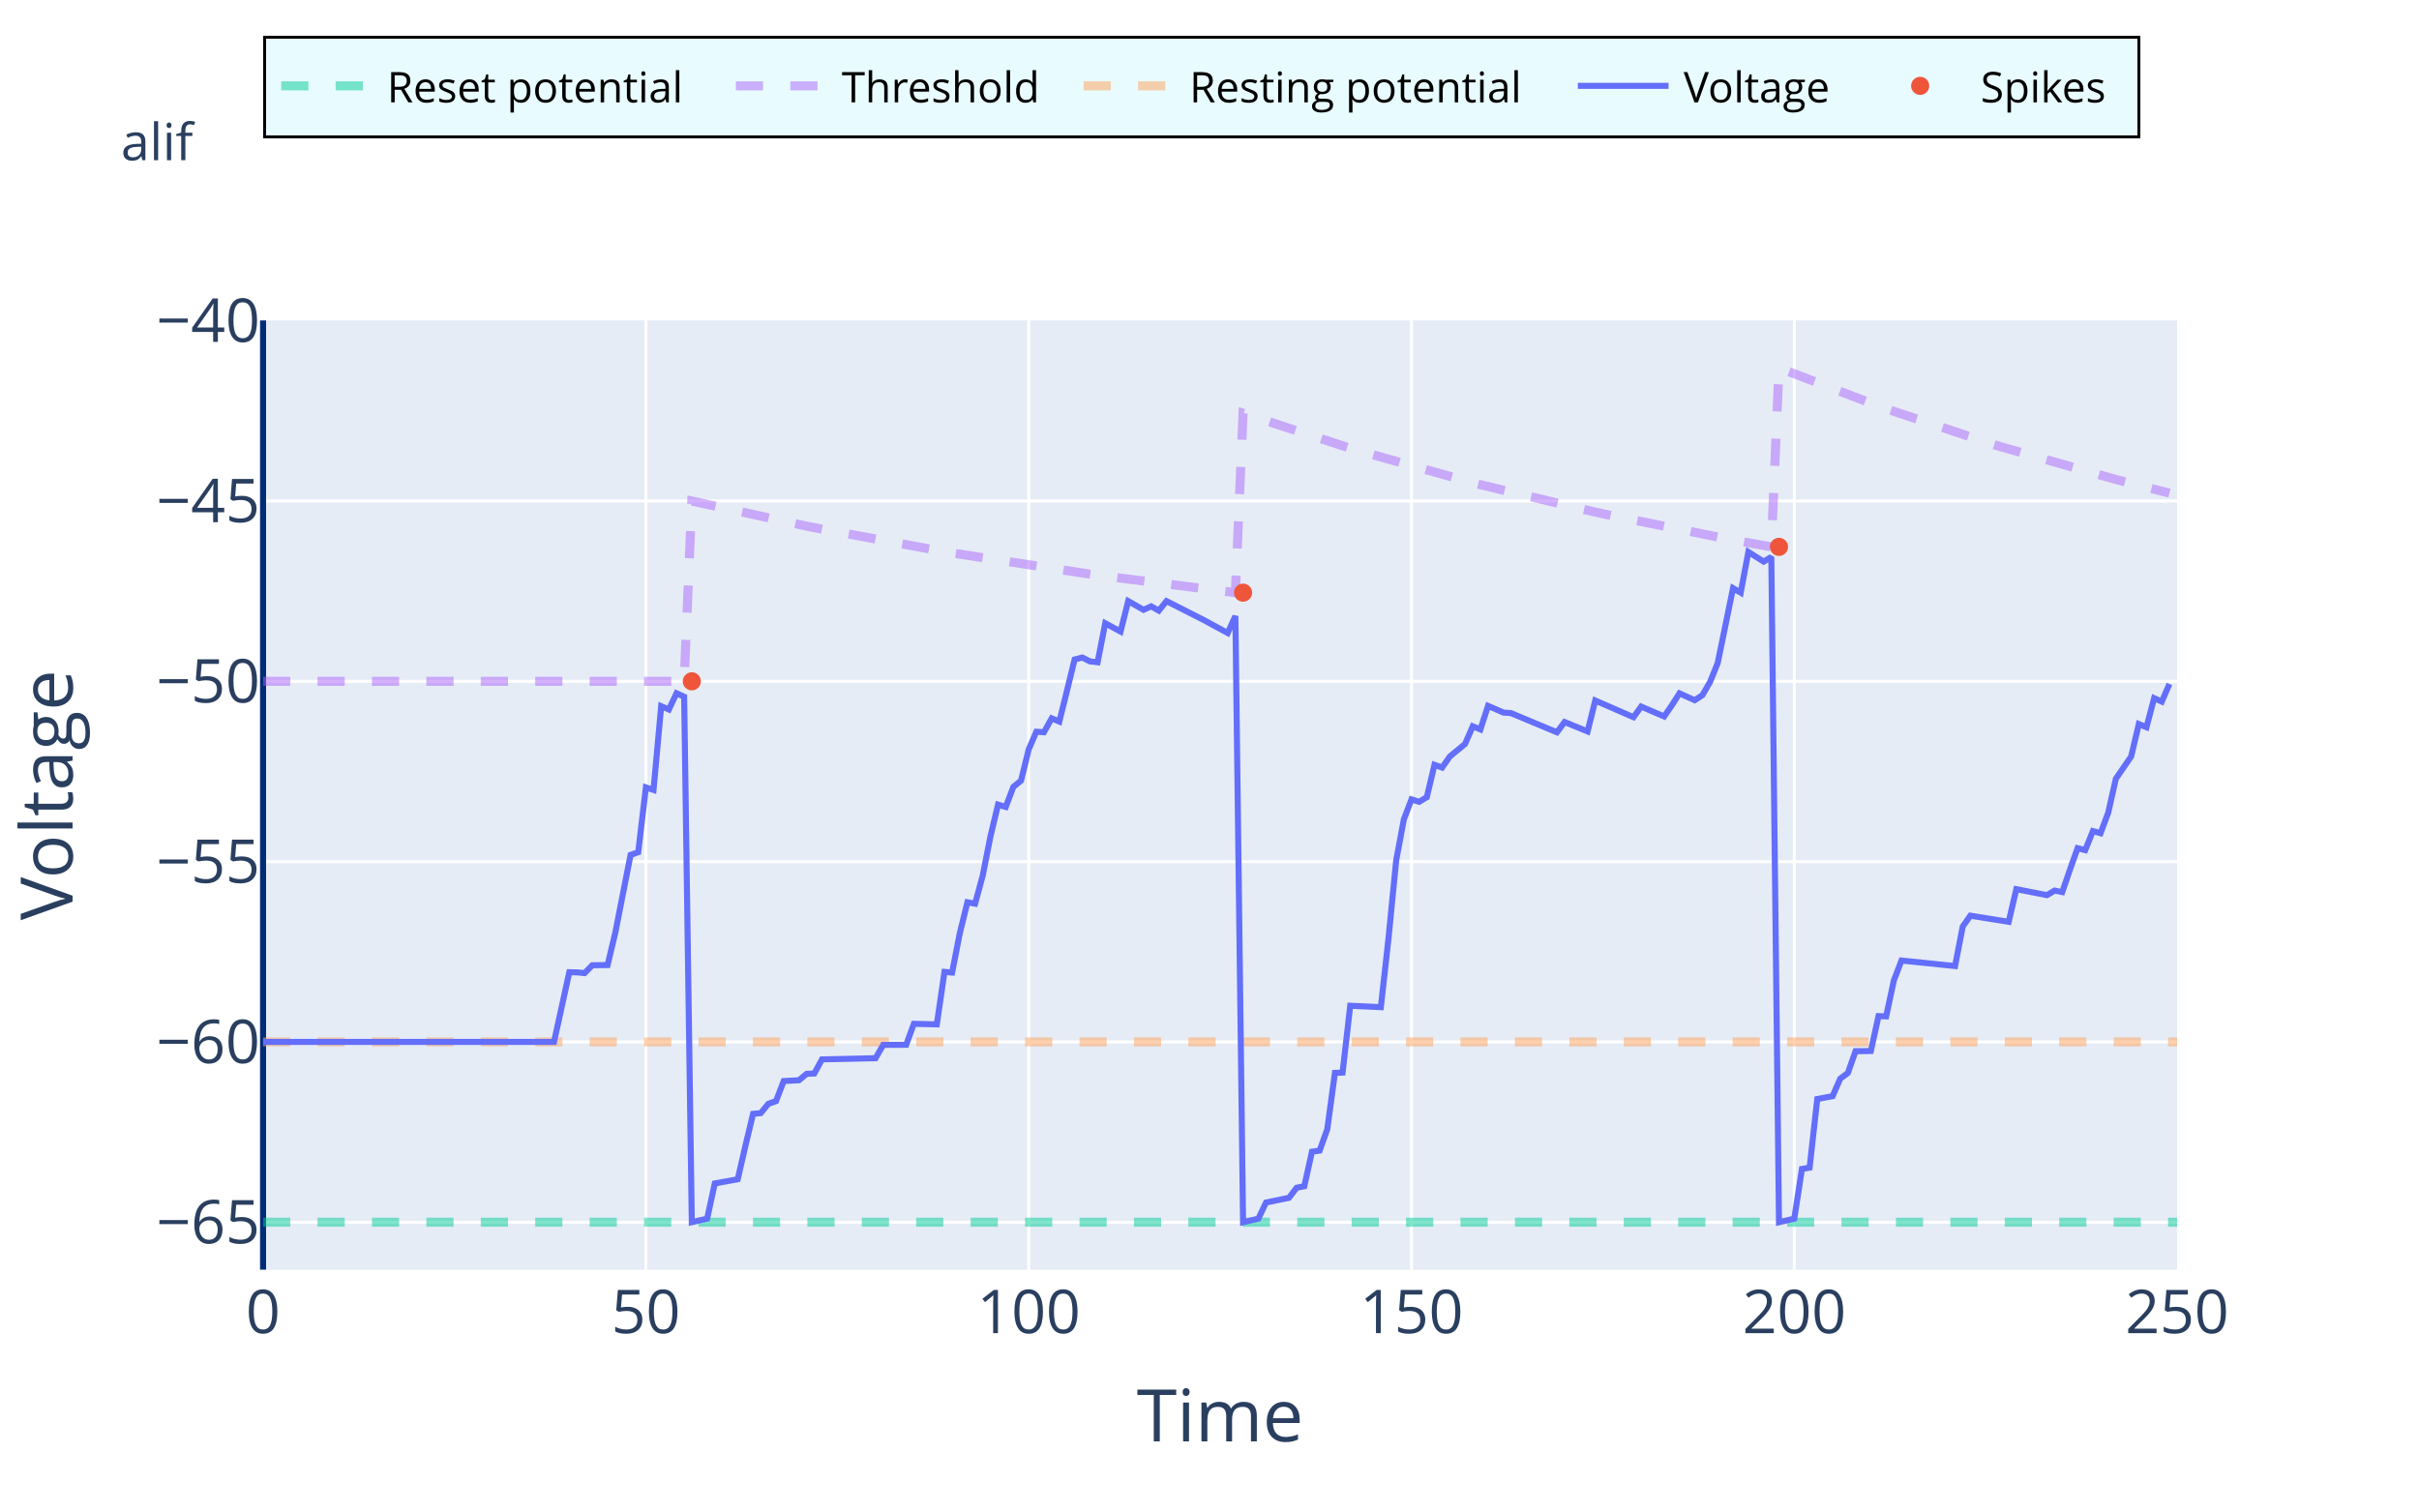
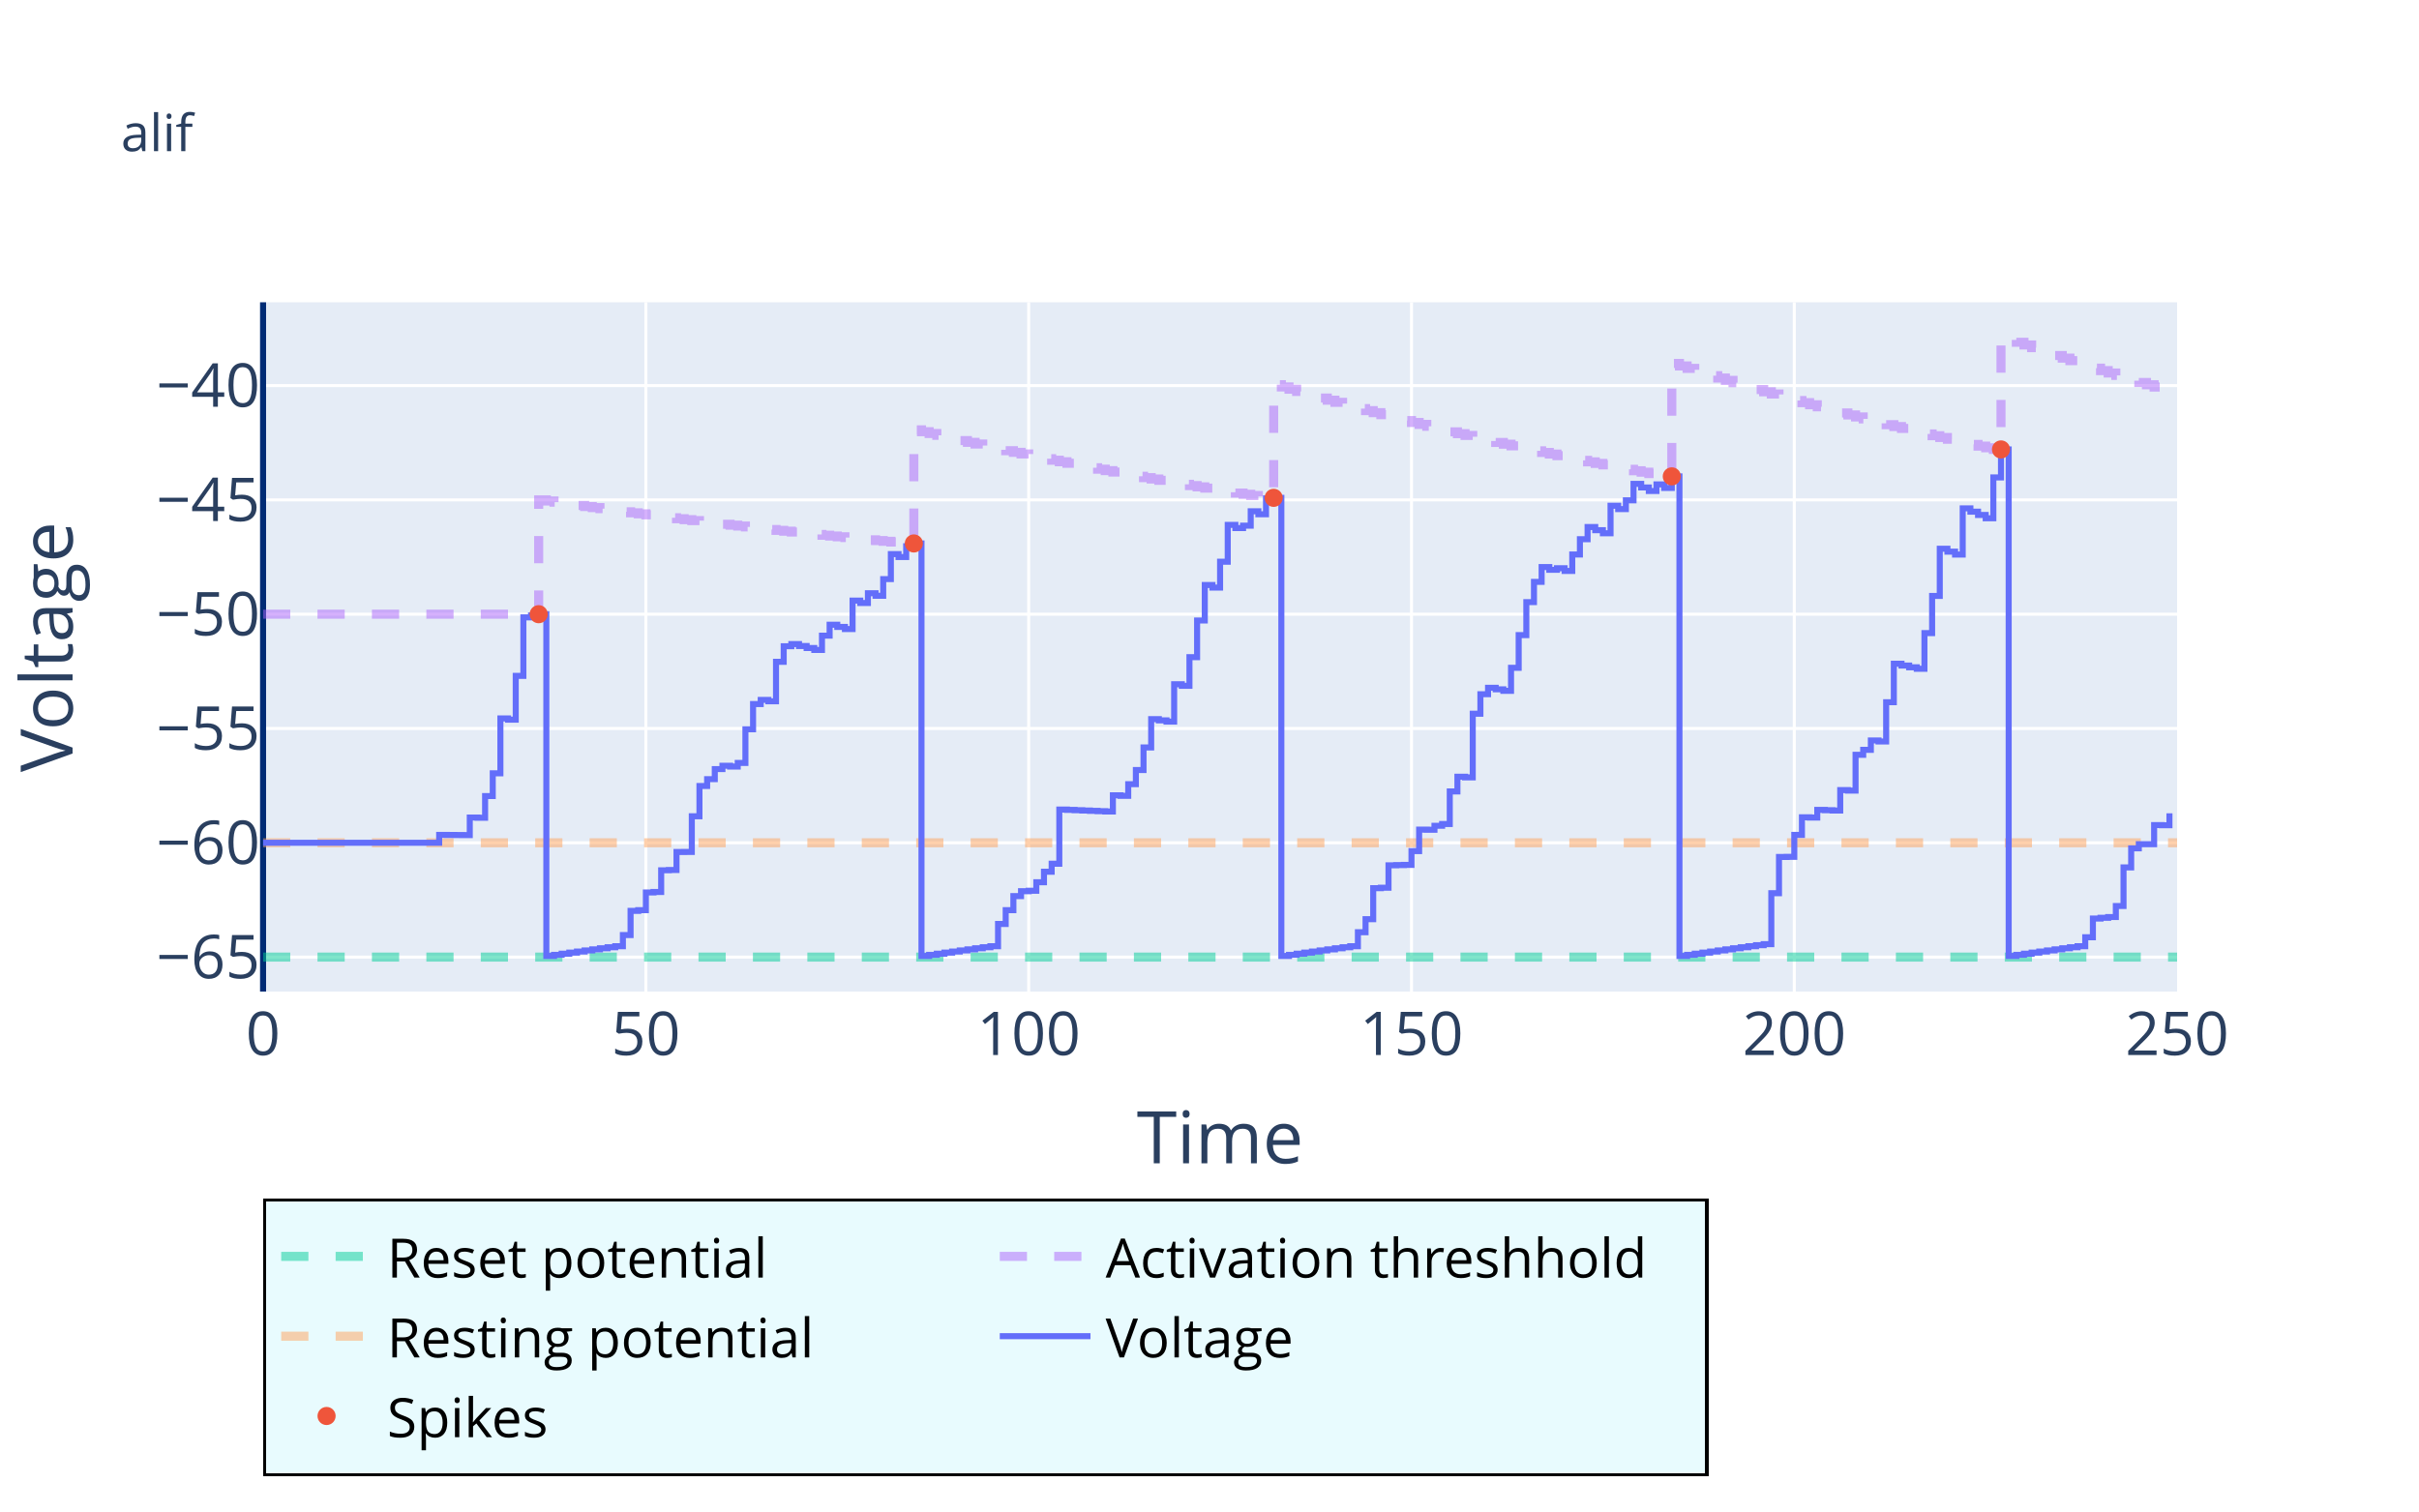
<svg xmlns="http://www.w3.org/2000/svg" class="main-svg" width="800" height="500" style="" viewBox="0 0 800 500">
  <rect x="0" y="0" width="800" height="500" style="fill: rgb(255, 255, 255); fill-opacity: 1;" />
-   <defs id="defs-1ddeb6">
+   <defs id="defs-031412">
    <g class="clips">
-       <clipPath id="clip1ddeb6xyplot" class="plotclip">
-         <rect width="633" height="314" />
-       </clipPath>
-       <clipPath class="axesclip" id="clip1ddeb6x">
+       <clipPath id="clip031412xyplot" class="plotclip">
+         <rect width="633" height="228" />
+       </clipPath>
+       <clipPath class="axesclip" id="clip031412x">
        <rect x="87" y="0" width="633" height="500" />
      </clipPath>
-       <clipPath class="axesclip" id="clip1ddeb6y">
-         <rect x="0" y="106" width="800" height="314" />
-       </clipPath>
-       <clipPath class="axesclip" id="clip1ddeb6xy">
-         <rect x="87" y="106" width="633" height="314" />
+       <clipPath class="axesclip" id="clip031412y">
+         <rect x="0" y="100" width="800" height="228" />
+       </clipPath>
+       <clipPath class="axesclip" id="clip031412xy">
+         <rect x="87" y="100" width="633" height="228" />
      </clipPath>
    </g>
    <g class="gradients" />
  </defs>
  <g class="bglayer">
-     <rect class="bg" x="87" y="106" width="633" height="314" style="fill: rgb(229, 236, 246); fill-opacity: 1; stroke-width: 0;" />
+     <rect class="bg" x="87" y="100" width="633" height="228" style="fill: rgb(229, 236, 246); fill-opacity: 1; stroke-width: 0;" />
  </g>
  <g class="layer-below">
    <g class="imagelayer" />
    <g class="shapelayer" />
  </g>
  <g class="cartesianlayer">
    <g class="subplot xy">
      <g class="layer-subplot">
        <g class="shapelayer" />
        <g class="imagelayer" />
      </g>
      <g class="gridlayer">
        <g class="x">
-           <path class="xgrid crisp" transform="translate(213.6,0)" d="M0,106v314" style="stroke: rgb(255, 255, 255); stroke-opacity: 1; stroke-width: 1px;" />
-           <path class="xgrid crisp" transform="translate(340.2,0)" d="M0,106v314" style="stroke: rgb(255, 255, 255); stroke-opacity: 1; stroke-width: 1px;" />
-           <path class="xgrid crisp" transform="translate(466.8,0)" d="M0,106v314" style="stroke: rgb(255, 255, 255); stroke-opacity: 1; stroke-width: 1px;" />
-           <path class="xgrid crisp" transform="translate(593.4,0)" d="M0,106v314" style="stroke: rgb(255, 255, 255); stroke-opacity: 1; stroke-width: 1px;" />
+           <path class="xgrid crisp" transform="translate(213.6,0)" d="M0,100v228" style="stroke: rgb(255, 255, 255); stroke-opacity: 1; stroke-width: 1px;" />
+           <path class="xgrid crisp" transform="translate(340.2,0)" d="M0,100v228" style="stroke: rgb(255, 255, 255); stroke-opacity: 1; stroke-width: 1px;" />
+           <path class="xgrid crisp" transform="translate(466.8,0)" d="M0,100v228" style="stroke: rgb(255, 255, 255); stroke-opacity: 1; stroke-width: 1px;" />
+           <path class="xgrid crisp" transform="translate(593.4,0)" d="M0,100v228" style="stroke: rgb(255, 255, 255); stroke-opacity: 1; stroke-width: 1px;" />
        </g>
        <g class="y">
-           <path class="ygrid crisp" transform="translate(0,404.3)" d="M87,0h633" style="stroke: rgb(255, 255, 255); stroke-opacity: 1; stroke-width: 1px;" />
-           <path class="ygrid crisp" transform="translate(0,344.66)" d="M87,0h633" style="stroke: rgb(255, 255, 255); stroke-opacity: 1; stroke-width: 1px;" />
-           <path class="ygrid crisp" transform="translate(0,285.02)" d="M87,0h633" style="stroke: rgb(255, 255, 255); stroke-opacity: 1; stroke-width: 1px;" />
-           <path class="ygrid crisp" transform="translate(0,225.38)" d="M87,0h633" style="stroke: rgb(255, 255, 255); stroke-opacity: 1; stroke-width: 1px;" />
-           <path class="ygrid crisp" transform="translate(0,165.73)" d="M87,0h633" style="stroke: rgb(255, 255, 255); stroke-opacity: 1; stroke-width: 1px;" />
+           <path class="ygrid crisp" transform="translate(0,316.6)" d="M87,0h633" style="stroke: rgb(255, 255, 255); stroke-opacity: 1; stroke-width: 1px;" />
+           <path class="ygrid crisp" transform="translate(0,278.79)" d="M87,0h633" style="stroke: rgb(255, 255, 255); stroke-opacity: 1; stroke-width: 1px;" />
+           <path class="ygrid crisp" transform="translate(0,240.98)" d="M87,0h633" style="stroke: rgb(255, 255, 255); stroke-opacity: 1; stroke-width: 1px;" />
+           <path class="ygrid crisp" transform="translate(0,203.17)" d="M87,0h633" style="stroke: rgb(255, 255, 255); stroke-opacity: 1; stroke-width: 1px;" />
+           <path class="ygrid crisp" transform="translate(0,165.36)" d="M87,0h633" style="stroke: rgb(255, 255, 255); stroke-opacity: 1; stroke-width: 1px;" />
+           <path class="ygrid crisp" transform="translate(0,127.55)" d="M87,0h633" style="stroke: rgb(255, 255, 255); stroke-opacity: 1; stroke-width: 1px;" />
        </g>
      </g>
      <g class="zerolinelayer">
-         <path class="xzl zl crisp" transform="translate(87,0)" d="M0,106v314" style="stroke: rgb(0, 44, 117); stroke-opacity: 1; stroke-width: 2px;" />
+         <path class="xzl zl crisp" transform="translate(87,0)" d="M0,100v228" style="stroke: rgb(0, 44, 117); stroke-opacity: 1; stroke-width: 2px;" />
      </g>
      <path class="xlines-below" />
      <path class="ylines-below" />
      <g class="overlines-below" />
      <g class="xaxislayer-below" />
      <g class="yaxislayer-below" />
      <g class="overaxes-below" />
-       <g class="plot" transform="translate(87, 106)" clip-path="url('#clip1ddeb6xyplot')">
+       <g class="plot" transform="translate(87, 100)" clip-path="url('#clip031412xyplot')">
        <g class="scatterlayer mlayer">
-           <g class="trace scatter tracef7574b" style="stroke-miterlimit: 2; opacity: 0.5;">
-             <g class="fills" />
-             <g class="errorbars" />
-             <g class="lines">
-               <path class="js-line" d="M0,298.3L633,298.3" style="vector-effect: non-scaling-stroke; fill: none; stroke: rgb(0, 204, 150); stroke-opacity: 1; stroke-width: 3px; opacity: 1; stroke-dasharray: 9px, 9px;" />
-             </g>
-             <g class="points" />
-             <g class="text" />
-           </g>
-           <g class="trace scatter tracef97313" style="stroke-miterlimit: 2; opacity: 0.5;">
-             <g class="fills" />
-             <g class="errorbars" />
-             <g class="lines">
-               <path class="js-line" d="M0,119.38L139.26,119.38L141.79,59.73L179.77,68.04L182.3,68.55L225.35,76.5L227.88,76.92L273.46,83.92L275.99,84.27L321.56,90.05L324.1,30.7L359.54,42.29L362.08,43.05L400.06,53.68L402.59,54.34L440.57,63.4L443.1,63.95L483.61,72.15L486.14,72.62L498.8,74.9L501.34,15.7L534.25,28.34L536.78,29.24L572.23,41.02L574.76,41.8L612.74,52.6L615.28,53.27L630.47,57.12" style="vector-effect: non-scaling-stroke; fill: none; stroke: rgb(171, 99, 250); stroke-opacity: 1; stroke-width: 3px; opacity: 1; stroke-dasharray: 9px, 9px;" />
-             </g>
-             <g class="points" />
-             <g class="text" />
-           </g>
-           <g class="trace scatter traceb68bb2" style="stroke-miterlimit: 2; opacity: 0.5;">
-             <g class="fills" />
-             <g class="errorbars" />
-             <g class="lines">
-               <path class="js-line" d="M0,238.66L633,238.66" style="vector-effect: non-scaling-stroke; fill: none; stroke: rgb(255, 161, 90); stroke-opacity: 1; stroke-width: 3px; opacity: 1; stroke-dasharray: 9px, 9px;" />
-             </g>
-             <g class="points" />
-             <g class="text" />
-           </g>
-           <g class="trace scatter trace9559e2" style="stroke-miterlimit: 2; opacity: 1;">
-             <g class="fills" />
-             <g class="errorbars" />
-             <g class="lines">
-               <path class="js-line" d="M0,238.66L96.22,238.66L98.75,227.14L101.28,215.6L103.81,215.66L106.34,215.89L108.88,213.3L113.94,213.24L116.47,202.62L121.54,176.8L124.07,175.91L126.6,154.47L129.13,155.31L131.66,127.61L134.2,128.71L136.73,123.32L139.26,124.47L141.79,298.3L144.32,297.71L146.86,297.12L149.39,285.48L156.98,284.09L159.52,273.02L162.05,262.45L164.58,262.21L167.11,259.13L169.64,258.24L172.18,251.6L174.71,251.47L177.24,251.34L179.77,249.22L182.3,249.11L184.84,244.43L202.56,244.04L205.09,239.64L212.69,239.61L215.22,232.68L222.82,232.85L225.35,215.49L227.88,215.72L230.41,202.75L232.94,192.47L235.48,192.93L238.01,183.6L240.54,170.75L243.07,160.17L245.6,160.95L248.14,154.29L250.67,152.24L253.2,141.92L255.73,136.06L258.26,136.21L260.8,131.62L263.33,132.69L265.86,122.51L268.39,112.15L270.92,111.51L273.46,112.78L275.99,113.09L278.52,100.16L281.05,101.54L283.58,102.91L286.12,92.84L291.18,95.73L293.71,94.57L296.24,96.01L298.78,92.84L311.44,99.27L313.97,100.66L319.03,103.39L321.56,97.77L324.1,298.3L326.63,297.71L329.16,297.12L331.69,291.79L339.29,290.22L341.82,286.89L344.35,286.41L346.88,274.98L349.42,274.61L351.95,267.54L354.48,248.91L357.01,248.81L359.54,226.69L362.08,226.81L369.67,227.16L372.2,204.38L374.74,178.63L377.27,165.05L379.8,158.43L382.33,159.23L384.86,157.71L387.4,147L389.93,147.91L392.46,144.27L397.52,140.09L400.06,134.25L402.59,135.29L405.12,127.5L410.18,129.7L412.72,129.9L427.91,136.24L430.44,132.84L438.04,135.96L440.57,125.73L453.23,131.24L455.76,127.73L463.36,131L465.89,127.33L468.42,123.35L470.95,124.5L473.48,125.63L476.02,123.94L478.55,119.56L481.08,113.3L486.14,88.56L488.68,90.05L491.21,76.57L493.74,78.18L496.27,79.78L498.8,78.25L501.34,298.3L503.87,297.71L506.4,297.12L508.93,280.67L511.46,280.25L514,257.55L519.06,256.61L521.59,250.83L524.12,248.93L526.66,241.73L531.72,241.67L534.25,230.12L536.78,230.21L539.32,218.35L541.85,211.74L544.38,212L559.57,213.56L562.1,200.49L564.64,196.89L567.17,197.31L577.3,198.93L579.83,188.13L589.96,190.11L592.49,188.6L595.02,189.1L597.55,181.72L600.08,174.58L602.62,175.22L605.15,168.92L607.68,169.62L610.21,162.86L612.74,151.61L617.81,144.23L620.34,133.51L622.87,134.56L625.4,124.96L627.94,126.09L630.47,120.24" style="vector-effect: non-scaling-stroke; fill: none; stroke: rgb(99, 110, 250); stroke-opacity: 1; stroke-width: 2px; opacity: 1;" />
-             </g>
-             <g class="points" />
-             <g class="text" />
-           </g>
-           <g class="trace scatter traceefcdea" style="stroke-miterlimit: 2; opacity: 1;">
+           <g class="trace scatter trace24c475" style="stroke-miterlimit: 2; opacity: 0.5;">
+             <g class="fills" />
+             <g class="errorbars" />
+             <g class="lines">
+               <path class="js-line" d="M0,216.6H633V216.6" style="vector-effect: non-scaling-stroke; fill: none; stroke: rgb(0, 204, 150); stroke-opacity: 1; stroke-width: 3px; opacity: 1; stroke-dasharray: 9px, 9px;" />
+             </g>
+             <g class="points" />
+             <g class="text" />
+           </g>
+           <g class="trace scatter trace5f7079" style="stroke-miterlimit: 2; opacity: 0.5;">
+             <g class="fills" />
+             <g class="errorbars" />
+             <g class="lines">
+               <path class="js-line" d="M0,103.17H2.53V103.17H5.06V103.17H7.6V103.17H10.13V103.17H12.66V103.17H15.19V103.17H17.72V103.17H20.26V103.17H22.79V103.17H25.32V103.17H27.85V103.17H30.38V103.17H32.92V103.17H35.45V103.17H37.98V103.17H40.51V103.17H43.04V103.17H45.58V103.17H48.11V103.17H50.64V103.17H53.17V103.17H55.7V103.17H58.24V103.17H60.77V103.17H63.3V103.17H65.83V103.17H68.36V103.17H70.9V103.17H73.43V103.17H75.96V103.17H78.49V103.17H81.02V103.17H83.56V103.17H86.09V103.17H88.62V103.17H91.15V65.36H93.68V65.73H96.22V66.11H98.75V66.47H101.28V66.84H103.81V67.2H106.34V67.56H108.88V67.91H111.41V68.26H113.94V68.61H116.47V68.96H119V69.3H121.54V69.63H124.07V69.97H126.6V70.3H129.13V70.62H131.66V70.95H134.2V71.27H136.73V71.59H139.26V71.9H141.79V72.21H144.32V72.52H146.86V72.82H149.39V73.13H151.92V73.43H154.45V73.72H156.98V74.01H159.52V74.3H162.05V74.59H164.58V74.88H167.11V75.16H169.64V75.44H172.18V75.71H174.71V75.99H177.24V76.26H179.77V76.52H182.3V76.79H184.84V77.05H187.37V77.31H189.9V77.57H192.43V77.82H194.96V78.08H197.5V78.32H200.03V78.57H202.56V78.82H205.09V79.06H207.62V79.3H210.16V79.54H212.69V79.77H215.22V42.19H217.75V42.8H220.28V43.4H222.82V44H225.35V44.58H227.88V45.17H230.41V45.74H232.94V46.32H235.48V46.88H238.01V47.44H240.54V48H243.07V48.55H245.6V49.09H248.14V49.63H250.67V50.16H253.2V50.69H255.73V51.21H258.26V51.73H260.8V52.24H263.33V52.74H265.86V53.25H268.39V53.74H270.92V54.23H273.46V54.72H275.99V55.2H278.52V55.68H281.05V56.15H283.58V56.62H286.12V57.08H288.65V57.54H291.18V58H293.71V58.45H296.24V58.89H298.78V59.33H301.31V59.77H303.84V60.2H306.37V60.63H308.9V61.05H311.44V61.47H313.97V61.88H316.5V62.3H319.03V62.7H321.56V63.11H324.1V63.5H326.63V63.9H329.16V64.29H331.69V64.68H334.22V27.25H336.76V28H339.29V28.75H341.82V29.49H344.35V30.23H346.88V30.95H349.42V31.67H351.95V32.38H354.48V33.09H357.01V33.78H359.54V34.47H362.08V35.16H364.61V35.83H367.14V36.5H369.67V37.17H372.2V37.82H374.74V38.47H377.27V39.12H379.8V39.75H382.33V40.39H384.86V41.01H387.4V41.63H389.93V42.24H392.46V42.85H394.99V43.45H397.52V44.04H400.06V44.63H402.59V45.21H405.12V45.79H407.65V46.36H410.18V46.93H412.72V47.48H415.25V48.04H417.78V48.59H420.31V49.13H422.84V49.67H425.38V50.2H427.91V50.73H430.44V51.25H432.97V51.77H435.5V52.28H438.04V52.78H440.57V53.29H443.1V53.78H445.63V54.27H448.16V54.76H450.7V55.24H453.23V55.72H455.76V56.19H458.29V56.66H460.82V57.12H463.36V57.58H465.89V20.22H468.42V21.05H470.95V21.86H473.48V22.67H476.02V23.47H478.55V24.27H481.08V25.05H483.61V25.83H486.14V26.6H488.68V27.36H491.21V28.11H493.74V28.86H496.27V29.6H498.8V30.33H501.34V31.06H503.87V31.78H506.4V32.49H508.93V33.19H511.46V33.89H514V34.57H516.53V35.26H519.06V35.93H521.59V36.6H524.12V37.26H526.66V37.92H529.19V38.57H531.72V39.21H534.25V39.85H536.78V40.48H539.32V41.1H541.85V41.72H544.38V42.33H546.91V42.94H549.44V43.54H551.98V44.13H554.51V44.72H557.04V45.3H559.57V45.87H562.1V46.44H564.64V47.01H567.17V47.57H569.7V48.12H572.23V48.67H574.76V11.4H577.3V12.31H579.83V13.22H582.36V14.11H584.89V15H587.42V15.88H589.96V16.74H592.49V17.6H595.02V18.46H597.55V19.3H600.08V20.13H602.62V20.96H605.15V21.78H607.68V22.59H610.21V23.39H612.74V24.18H615.28V24.97H617.81V25.75H620.34V26.52H622.87V27.28H625.4V28.03H627.94V28.78H630.47V29.52" style="vector-effect: non-scaling-stroke; fill: none; stroke: rgb(171, 99, 250); stroke-opacity: 1; stroke-width: 3px; opacity: 1; stroke-dasharray: 9px, 9px;" />
+             </g>
+             <g class="points" />
+             <g class="text" />
+           </g>
+           <g class="trace scatter tracedb490d" style="stroke-miterlimit: 2; opacity: 0.5;">
+             <g class="fills" />
+             <g class="errorbars" />
+             <g class="lines">
+               <path class="js-line" d="M0,178.79H633V178.79" style="vector-effect: non-scaling-stroke; fill: none; stroke: rgb(255, 161, 90); stroke-opacity: 1; stroke-width: 3px; opacity: 1; stroke-dasharray: 9px, 9px;" />
+             </g>
+             <g class="points" />
+             <g class="text" />
+           </g>
+           <g class="trace scatter tracee58308" style="stroke-miterlimit: 2; opacity: 1;">
+             <g class="fills" />
+             <g class="errorbars" />
+             <g class="lines">
+               <path class="js-line" d="M0,178.79H2.53V178.79H5.06V178.79H7.6V178.79H10.13V178.79H12.66V178.79H15.19V178.79H17.72V178.79H20.26V178.79H22.79V178.79H25.32V178.79H27.85V178.79H30.38V178.79H32.92V178.79H35.45V178.79H37.98V178.79H40.51V178.79H43.04V178.79H45.58V178.79H48.11V178.79H50.64V178.79H53.17V178.79H55.7V178.79H58.24V176.17H60.77V176.2H63.3V176.22H65.83V176.25H68.36V170.43H70.9V170.51H73.43V163.33H75.96V155.8H78.49V137.65H81.02V138.06H83.56V123.58H86.09V104.23H88.62V103.59H91.15V103.17H93.68V216.22H96.22V215.85H98.75V215.48H101.28V215.12H103.81V214.76H106.34V214.4H108.88V214.04H111.41V213.69H113.94V213.35H116.47V213H119V209.31H121.54V201.31H124.07V201.08H126.6V195.22H129.13V195.06H131.66V187.88H134.2V187.79H136.73V181.84H139.26V181.81H141.79V170.02H144.32V160H146.86V157.74H149.39V154.41H151.92V153.3H154.45V153.56H156.98V152.38H159.52V141.25H162.05V132.89H164.58V131.52H167.11V131.99H169.64V118.93H172.18V113.77H174.71V113.05H177.24V113.7H179.77V114.35H182.3V114.99H184.84V110.27H187.37V106.66H189.9V107.38H192.43V108.09H194.96V98.67H197.5V99.47H200.03V96.25H202.56V97.07H205.09V91.56H207.62V83.3H210.16V84.25H212.69V80.7H215.22V79.77H217.75V216.22H220.28V215.85H222.82V215.48H225.35V215.12H227.88V214.76H230.41V214.4H232.94V214.04H235.48V213.69H238.01V213.35H240.54V213H243.07V205.64H245.6V201.08H248.14V196.42H250.67V194.81H253.2V194.65H255.73V191.84H258.26V188.36H260.8V185.72H263.33V167.8H265.86V167.91H268.39V168.01H270.92V168.12H273.46V168.23H275.99V168.33H278.52V168.44H281.05V163.09H283.58V163.25H286.12V159.4H288.65V154.72H291.18V147.26H293.71V137.89H296.24V138.3H298.78V138.7H301.31V126.34H303.84V126.86H306.37V117.39H308.9V105.26H311.44V93.52H313.97V94.36H316.5V85.81H319.03V73.63H321.56V74.68H324.1V73.89H326.63V69.13H329.16V70.11H331.69V64.87H334.22V64.68H336.76V216.22H339.29V215.85H341.82V215.48H344.35V215.12H346.88V214.76H349.42V214.4H351.95V214.04H354.48V213.69H357.01V213.35H359.54V213H362.08V208.37H364.61V204.07H367.14V193.81H369.67V193.66H372.2V186.24H374.74V186.17H377.27V186.1H379.8V181.53H382.33V174.43H384.86V174.47H387.4V173.16H389.93V172.58H392.46V161.81H394.99V156.94H397.52V157.15H400.06V136.1H402.59V129.64H405.12V127.51H407.65V128.02H410.18V128.52H412.72V120.91H415.25V110.09H417.78V99.18H420.31V92.48H422.84V87.58H425.38V88.49H427.91V87.96H430.44V88.86H432.97V83.43H435.5V78.37H438.04V74.34H440.57V75.38H443.1V76.41H445.63V67.3H448.16V68.41H450.7V65.51H453.23V60.07H455.76V61.25H458.29V62.42H460.82V60.23H463.36V61.41H465.89V57.58H468.42V216.22H470.95V215.85H473.48V215.48H476.02V215.12H478.55V214.76H481.08V214.4H483.61V214.04H486.14V213.69H488.68V213.35H491.21V213H493.74V212.66H496.27V212.32H498.8V195.46H501.34V183.47H503.87V183.43H506.4V176.18H508.93V170.36H511.46V170.44H514V167.91H516.53V168.01H519.06V168.12H521.59V161.35H524.12V161.52H526.66V149.68H529.19V148.05H531.72V144.94H534.25V145.28H536.78V132.29H539.32V119.57H541.85V120.16H544.38V120.74H546.91V121.22H549.44V109.43H551.98V97.13H554.51V81.53H557.04V82.49H559.57V83.45H562.1V68.16H564.64V69.26H567.17V70.35H569.7V71.43H572.23V57.93H574.76V48.67H577.3V216.22H579.83V215.85H582.36V215.48H584.89V215.12H587.42V214.76H589.96V214.4H592.49V214.04H595.02V213.69H597.55V213.35H600.08V213H602.62V210.04H605.15V203.85H607.68V203.6H610.21V203.35H612.74V199.7H615.28V186.93H617.81V180.63H620.34V179.26H622.87V179.26H625.4V172.93H627.94V172.99H630.47V169.04" style="vector-effect: non-scaling-stroke; fill: none; stroke: rgb(99, 110, 250); stroke-opacity: 1; stroke-width: 2px; opacity: 1;" />
+             </g>
+             <g class="points" />
+             <g class="text" />
+           </g>
+           <g class="trace scatter trace8d26f1" style="stroke-miterlimit: 2; opacity: 1;">
            <g class="fills" />
            <g class="errorbars" />
            <g class="lines" />
            <g class="points">
-               <path class="point" transform="translate(141.79,119.38)" d="M3,0A3,3 0 1,1 0,-3A3,3 0 0,1 3,0Z" style="opacity: 1; stroke-width: 0px; fill: rgb(239, 85, 59); fill-opacity: 1;" />
-               <path class="point" transform="translate(324.1,90.05)" d="M3,0A3,3 0 1,1 0,-3A3,3 0 0,1 3,0Z" style="opacity: 1; stroke-width: 0px; fill: rgb(239, 85, 59); fill-opacity: 1;" />
-               <path class="point" transform="translate(501.34,74.9)" d="M3,0A3,3 0 1,1 0,-3A3,3 0 0,1 3,0Z" style="opacity: 1; stroke-width: 0px; fill: rgb(239, 85, 59); fill-opacity: 1;" />
+               <path class="point" transform="translate(91.15,103.17)" d="M3,0A3,3 0 1,1 0,-3A3,3 0 0,1 3,0Z" style="opacity: 1; stroke-width: 0px; fill: rgb(239, 85, 59); fill-opacity: 1;" />
+               <path class="point" transform="translate(215.22,79.77)" d="M3,0A3,3 0 1,1 0,-3A3,3 0 0,1 3,0Z" style="opacity: 1; stroke-width: 0px; fill: rgb(239, 85, 59); fill-opacity: 1;" />
+               <path class="point" transform="translate(334.22,64.68)" d="M3,0A3,3 0 1,1 0,-3A3,3 0 0,1 3,0Z" style="opacity: 1; stroke-width: 0px; fill: rgb(239, 85, 59); fill-opacity: 1;" />
+               <path class="point" transform="translate(465.89,57.58)" d="M3,0A3,3 0 1,1 0,-3A3,3 0 0,1 3,0Z" style="opacity: 1; stroke-width: 0px; fill: rgb(239, 85, 59); fill-opacity: 1;" />
+               <path class="point" transform="translate(574.76,48.67)" d="M3,0A3,3 0 1,1 0,-3A3,3 0 0,1 3,0Z" style="opacity: 1; stroke-width: 0px; fill: rgb(239, 85, 59); fill-opacity: 1;" />
            </g>
            <g class="text" />
          </g>
        </g>
      </g>
      <g class="overplot" />
      <path class="xlines-above crisp" d="M0,0" style="fill: none;" />
      <path class="ylines-above crisp" d="M0,0" style="fill: none;" />
      <g class="overlines-above" />
      <g class="xaxislayer-above">
        <g class="xtick">
-           <text text-anchor="middle" x="0" y="441" transform="translate(87,0)" style="font-family: 'Open Sans', verdana, arial, sans-serif; font-size: 20px; fill: rgb(42, 63, 95); fill-opacity: 1; white-space: pre;">0</text>
-         </g>
-         <g class="xtick">
-           <text text-anchor="middle" x="0" y="441" transform="translate(213.6,0)" style="font-family: 'Open Sans', verdana, arial, sans-serif; font-size: 20px; fill: rgb(42, 63, 95); fill-opacity: 1; white-space: pre;">50</text>
-         </g>
-         <g class="xtick">
-           <text text-anchor="middle" x="0" y="441" transform="translate(340.2,0)" style="font-family: 'Open Sans', verdana, arial, sans-serif; font-size: 20px; fill: rgb(42, 63, 95); fill-opacity: 1; white-space: pre;">100</text>
-         </g>
-         <g class="xtick">
-           <text text-anchor="middle" x="0" y="441" transform="translate(466.8,0)" style="font-family: 'Open Sans', verdana, arial, sans-serif; font-size: 20px; fill: rgb(42, 63, 95); fill-opacity: 1; white-space: pre;">150</text>
-         </g>
-         <g class="xtick">
-           <text text-anchor="middle" x="0" y="441" transform="translate(593.4,0)" style="font-family: 'Open Sans', verdana, arial, sans-serif; font-size: 20px; fill: rgb(42, 63, 95); fill-opacity: 1; white-space: pre;">200</text>
-         </g>
-         <g class="xtick">
-           <text text-anchor="middle" x="0" y="441" transform="translate(720,0)" style="font-family: 'Open Sans', verdana, arial, sans-serif; font-size: 20px; fill: rgb(42, 63, 95); fill-opacity: 1; white-space: pre;">250</text>
+           <text text-anchor="middle" x="0" y="349" transform="translate(87,0)" style="font-family: 'Open Sans', verdana, arial, sans-serif; font-size: 20px; fill: rgb(42, 63, 95); fill-opacity: 1; white-space: pre;">0</text>
+         </g>
+         <g class="xtick">
+           <text text-anchor="middle" x="0" y="349" transform="translate(213.6,0)" style="font-family: 'Open Sans', verdana, arial, sans-serif; font-size: 20px; fill: rgb(42, 63, 95); fill-opacity: 1; white-space: pre;">50</text>
+         </g>
+         <g class="xtick">
+           <text text-anchor="middle" x="0" y="349" transform="translate(340.2,0)" style="font-family: 'Open Sans', verdana, arial, sans-serif; font-size: 20px; fill: rgb(42, 63, 95); fill-opacity: 1; white-space: pre;">100</text>
+         </g>
+         <g class="xtick">
+           <text text-anchor="middle" x="0" y="349" transform="translate(466.8,0)" style="font-family: 'Open Sans', verdana, arial, sans-serif; font-size: 20px; fill: rgb(42, 63, 95); fill-opacity: 1; white-space: pre;">150</text>
+         </g>
+         <g class="xtick">
+           <text text-anchor="middle" x="0" y="349" transform="translate(593.4,0)" style="font-family: 'Open Sans', verdana, arial, sans-serif; font-size: 20px; fill: rgb(42, 63, 95); fill-opacity: 1; white-space: pre;">200</text>
+         </g>
+         <g class="xtick">
+           <text text-anchor="middle" x="0" y="349" transform="translate(720,0)" style="font-family: 'Open Sans', verdana, arial, sans-serif; font-size: 20px; fill: rgb(42, 63, 95); fill-opacity: 1; white-space: pre;">250</text>
        </g>
      </g>
      <g class="yaxislayer-above">
        <g class="ytick">
-           <text text-anchor="end" x="86" y="7" transform="translate(0,404.3)" style="font-family: 'Open Sans', verdana, arial, sans-serif; font-size: 20px; fill: rgb(42, 63, 95); fill-opacity: 1; white-space: pre;">−65</text>
-         </g>
-         <g class="ytick">
-           <text text-anchor="end" x="86" y="7" transform="translate(0,344.66)" style="font-family: 'Open Sans', verdana, arial, sans-serif; font-size: 20px; fill: rgb(42, 63, 95); fill-opacity: 1; white-space: pre;">−60</text>
-         </g>
-         <g class="ytick">
-           <text text-anchor="end" x="86" y="7" transform="translate(0,285.02)" style="font-family: 'Open Sans', verdana, arial, sans-serif; font-size: 20px; fill: rgb(42, 63, 95); fill-opacity: 1; white-space: pre;">−55</text>
-         </g>
-         <g class="ytick">
-           <text text-anchor="end" x="86" y="7" transform="translate(0,225.38)" style="font-family: 'Open Sans', verdana, arial, sans-serif; font-size: 20px; fill: rgb(42, 63, 95); fill-opacity: 1; white-space: pre;">−50</text>
-         </g>
-         <g class="ytick">
-           <text text-anchor="end" x="86" y="7" transform="translate(0,165.73)" style="font-family: 'Open Sans', verdana, arial, sans-serif; font-size: 20px; fill: rgb(42, 63, 95); fill-opacity: 1; white-space: pre;">−45</text>
-         </g>
-         <g class="ytick">
-           <text text-anchor="end" x="86" y="7" transform="translate(0,106.09)" style="font-family: 'Open Sans', verdana, arial, sans-serif; font-size: 20px; fill: rgb(42, 63, 95); fill-opacity: 1; white-space: pre;">−40</text>
+           <text text-anchor="end" x="86" y="7" transform="translate(0,316.6)" style="font-family: 'Open Sans', verdana, arial, sans-serif; font-size: 20px; fill: rgb(42, 63, 95); fill-opacity: 1; white-space: pre;">−65</text>
+         </g>
+         <g class="ytick">
+           <text text-anchor="end" x="86" y="7" transform="translate(0,278.79)" style="font-family: 'Open Sans', verdana, arial, sans-serif; font-size: 20px; fill: rgb(42, 63, 95); fill-opacity: 1; white-space: pre;">−60</text>
+         </g>
+         <g class="ytick">
+           <text text-anchor="end" x="86" y="7" transform="translate(0,240.98)" style="font-family: 'Open Sans', verdana, arial, sans-serif; font-size: 20px; fill: rgb(42, 63, 95); fill-opacity: 1; white-space: pre;">−55</text>
+         </g>
+         <g class="ytick">
+           <text text-anchor="end" x="86" y="7" transform="translate(0,203.17)" style="font-family: 'Open Sans', verdana, arial, sans-serif; font-size: 20px; fill: rgb(42, 63, 95); fill-opacity: 1; white-space: pre;">−50</text>
+         </g>
+         <g class="ytick">
+           <text text-anchor="end" x="86" y="7" transform="translate(0,165.36)" style="font-family: 'Open Sans', verdana, arial, sans-serif; font-size: 20px; fill: rgb(42, 63, 95); fill-opacity: 1; white-space: pre;">−45</text>
+         </g>
+         <g class="ytick">
+           <text text-anchor="end" x="86" y="7" transform="translate(0,127.55)" style="font-family: 'Open Sans', verdana, arial, sans-serif; font-size: 20px; fill: rgb(42, 63, 95); fill-opacity: 1; white-space: pre;">−40</text>
        </g>
      </g>
      <g class="overaxes-above" />
    </g>
  </g>
  <g class="polarlayer" />
  <g class="ternarylayer" />
  <g class="geolayer" />
  <g class="funnelarealayer" />
  <g class="pielayer" />
  <g class="treemaplayer" />
  <g class="sunburstlayer" />
  <g class="glimages" />
-   <defs id="topdefs-1ddeb6">
+   <defs id="topdefs-031412">
    <g class="clips" />
-     <clipPath id="legend1ddeb6">
-       <rect width="619" height="32" x="1" y="1" />
+     <clipPath id="legend031412">
+       <rect width="476" height="90" x="1" y="1" />
    </clipPath>
  </defs>
  <g class="layer-above">
    <g class="imagelayer" />
    <g class="shapelayer" />
  </g>
  <g class="infolayer">
-     <g class="legend" pointer-events="all" transform="translate(87, 11.8)">
-       <rect class="bg" shape-rendering="crispEdges" width="620" height="33" x="0.5" y="0.5" style="stroke: rgb(0, 0, 0); stroke-opacity: 1; fill: rgb(25, 211, 243); fill-opacity: 0.1; stroke-width: 1px;" />
-       <g class="scrollbox" transform="translate(0, 0)" clip-path="url('#legend1ddeb6')">
+     <g class="legend" pointer-events="all" transform="translate(87, 396.4)">
+       <rect class="bg" shape-rendering="crispEdges" width="477" height="91" x="0.5" y="0.5" style="stroke: rgb(0, 0, 0); stroke-opacity: 1; fill: rgb(25, 211, 243); fill-opacity: 0.1; stroke-width: 1px;" />
+       <g class="scrollbox" transform="translate(0, 0)" clip-path="url('#legend031412')">
        <g class="groups">
-           <g class="traces" transform="translate(1, 16.6)" style="opacity: 1;">
-             <text class="legendtext user-select-none" text-anchor="start" x="40" y="5.46" style="font-family: 'Open Sans', verdana, arial, sans-serif; font-size: 14px; fill: rgb(0, 0, 0); fill-opacity: 1; white-space: pre;">Reset potential</text>
+           <g class="traces" transform="translate(1, 19.2)" style="opacity: 1;">
+             <text class="legendtext user-select-none" text-anchor="start" x="40" y="7.02" style="font-family: 'Open Sans', verdana, arial, sans-serif; font-size: 18px; fill: rgb(0, 0, 0); fill-opacity: 1; white-space: pre;">Reset potential</text>
            <g class="layers" style="opacity: 0.5;">
              <g class="legendfill" />
              <g class="legendlines">
                <path class="js-line" d="M5,0h30" style="fill: none; stroke: rgb(0, 204, 150); stroke-opacity: 1; stroke-dasharray: 9px, 9px; stroke-width: 3px;" />
              </g>
              <g class="legendsymbols">
                <g class="legendpoints" />
              </g>
            </g>
-             <rect class="legendtoggle" pointer-events="all" x="0" y="-10.6" width="147.859" height="21.2" style="cursor: pointer; fill: rgb(0, 0, 0); fill-opacity: 0;" />
-           </g>
-           <g class="traces" transform="translate(151.3594, 16.6)" style="opacity: 1;">
-             <text class="legendtext user-select-none" text-anchor="start" x="40" y="5.46" style="font-family: 'Open Sans', verdana, arial, sans-serif; font-size: 14px; fill: rgb(0, 0, 0); fill-opacity: 1; white-space: pre;">Threshold</text>
+             <rect class="legendtoggle" pointer-events="all" x="0" y="-13.2" width="177.953" height="26.4" style="cursor: pointer; fill: rgb(0, 0, 0); fill-opacity: 0;" />
+           </g>
+           <g class="traces" transform="translate(238.6406, 19.2)" style="opacity: 1;">
+             <text class="legendtext user-select-none" text-anchor="start" x="40" y="7.02" style="font-family: 'Open Sans', verdana, arial, sans-serif; font-size: 18px; fill: rgb(0, 0, 0); fill-opacity: 1; white-space: pre;">Activation threshhold</text>
            <g class="layers" style="opacity: 0.5;">
              <g class="legendfill" />
              <g class="legendlines">
                <path class="js-line" d="M5,0h30" style="fill: none; stroke: rgb(171, 99, 250); stroke-opacity: 1; stroke-dasharray: 9px, 9px; stroke-width: 3px;" />
              </g>
              <g class="legendsymbols">
                <g class="legendpoints" />
              </g>
            </g>
-             <rect class="legendtoggle" pointer-events="all" x="0" y="-10.6" width="112.516" height="21.2" style="cursor: pointer; fill: rgb(0, 0, 0); fill-opacity: 0;" />
-           </g>
-           <g class="traces" transform="translate(266.375, 16.6)" style="opacity: 1;">
-             <text class="legendtext user-select-none" text-anchor="start" x="40" y="5.46" style="font-family: 'Open Sans', verdana, arial, sans-serif; font-size: 14px; fill: rgb(0, 0, 0); fill-opacity: 1; white-space: pre;">Resting potential</text>
+             <rect class="legendtoggle" pointer-events="all" x="0" y="-13.2" width="235.141" height="26.4" style="cursor: pointer; fill: rgb(0, 0, 0); fill-opacity: 0;" />
+           </g>
+           <g class="traces" transform="translate(1, 45.6)" style="opacity: 1;">
+             <text class="legendtext user-select-none" text-anchor="start" x="40" y="7.02" style="font-family: 'Open Sans', verdana, arial, sans-serif; font-size: 18px; fill: rgb(0, 0, 0); fill-opacity: 1; white-space: pre;">Resting potential</text>
            <g class="layers" style="opacity: 0.5;">
              <g class="legendfill" />
              <g class="legendlines">
                <path class="js-line" d="M5,0h30" style="fill: none; stroke: rgb(255, 161, 90); stroke-opacity: 1; stroke-dasharray: 9px, 9px; stroke-width: 3px;" />
              </g>
              <g class="legendsymbols">
                <g class="legendpoints" />
              </g>
            </g>
-             <rect class="legendtoggle" pointer-events="all" x="0" y="-10.6" width="160.938" height="21.2" style="cursor: pointer; fill: rgb(0, 0, 0); fill-opacity: 0;" />
-           </g>
-           <g class="traces" transform="translate(429.8125, 16.6)" style="opacity: 1;">
-             <text class="legendtext user-select-none" text-anchor="start" x="40" y="5.46" style="font-family: 'Open Sans', verdana, arial, sans-serif; font-size: 14px; fill: rgb(0, 0, 0); fill-opacity: 1; white-space: pre;">Voltage</text>
+             <rect class="legendtoggle" pointer-events="all" x="0" y="-13.2" width="194.781" height="26.4" style="cursor: pointer; fill: rgb(0, 0, 0); fill-opacity: 0;" />
+           </g>
+           <g class="traces" transform="translate(238.6406, 45.6)" style="opacity: 1;">
+             <text class="legendtext user-select-none" text-anchor="start" x="40" y="7.02" style="font-family: 'Open Sans', verdana, arial, sans-serif; font-size: 18px; fill: rgb(0, 0, 0); fill-opacity: 1; white-space: pre;">Voltage</text>
            <g class="layers" style="opacity: 1;">
              <g class="legendfill" />
              <g class="legendlines">
                <path class="js-line" d="M5,0h30" style="fill: none; stroke: rgb(99, 110, 250); stroke-opacity: 1; stroke-width: 2px;" />
              </g>
              <g class="legendsymbols">
                <g class="legendpoints" />
              </g>
            </g>
-             <rect class="legendtoggle" pointer-events="all" x="0" y="-10.6" width="95.719" height="21.2" style="cursor: pointer; fill: rgb(0, 0, 0); fill-opacity: 0;" />
-           </g>
-           <g class="traces" transform="translate(528.0312, 16.6)" style="opacity: 1;">
-             <text class="legendtext user-select-none" text-anchor="start" x="40" y="5.46" style="font-family: 'Open Sans', verdana, arial, sans-serif; font-size: 14px; fill: rgb(0, 0, 0); fill-opacity: 1; white-space: pre;">Spikes</text>
+             <rect class="legendtoggle" pointer-events="all" x="0" y="-13.2" width="110.922" height="26.4" style="cursor: pointer; fill: rgb(0, 0, 0); fill-opacity: 0;" />
+           </g>
+           <g class="traces" transform="translate(1, 72)" style="opacity: 1;">
+             <text class="legendtext user-select-none" text-anchor="start" x="40" y="7.02" style="font-family: 'Open Sans', verdana, arial, sans-serif; font-size: 18px; fill: rgb(0, 0, 0); fill-opacity: 1; white-space: pre;">Spikes</text>
            <g class="layers" style="opacity: 1;">
              <g class="legendfill" />
              <g class="legendlines" />
              <g class="legendsymbols">
                <g class="legendpoints">
                  <path class="scatterpts" transform="translate(20,0)" d="M3,0A3,3 0 1,1 0,-3A3,3 0 0,1 3,0Z" style="opacity: 1; stroke-width: 0px; fill: rgb(239, 85, 59); fill-opacity: 1;" />
                </g>
              </g>
            </g>
-             <rect class="legendtoggle" pointer-events="all" x="0" y="-10.6" width="89.125" height="21.2" style="cursor: pointer; fill: rgb(0, 0, 0); fill-opacity: 0;" />
+             <rect class="legendtoggle" pointer-events="all" x="0" y="-13.2" width="101.547" height="26.4" style="cursor: pointer; fill: rgb(0, 0, 0); fill-opacity: 0;" />
          </g>
        </g>
      </g>
      <rect class="scrollbar" rx="20" ry="3" width="0" height="0" x="0" y="0" style="fill: rgb(128, 139, 164); fill-opacity: 1;" />
    </g>
    <g class="g-gtitle">
-       <text class="gtitle" x="40" y="53" text-anchor="start" dy="0em" style="font-family: 'Open Sans', verdana, arial, sans-serif; font-size: 17px; fill: rgb(42, 63, 95); opacity: 1; font-weight: normal; white-space: pre;">alif</text>
+       <text class="gtitle" x="40" y="50" text-anchor="start" dy="0em" style="font-family: 'Open Sans', verdana, arial, sans-serif; font-size: 17px; fill: rgb(42, 63, 95); opacity: 1; font-weight: normal; white-space: pre;">alif</text>
    </g>
    <g class="g-xtitle">
-       <text class="xtitle" x="403.5" y="476.8" text-anchor="middle" style="font-family: 'Open Sans', verdana, arial, sans-serif; font-size: 24px; fill: rgb(42, 63, 95); opacity: 1; font-weight: normal; white-space: pre;">Time</text>
+       <text class="xtitle" x="403.5" y="384.8" text-anchor="middle" style="font-family: 'Open Sans', verdana, arial, sans-serif; font-size: 24px; fill: rgb(42, 63, 95); opacity: 1; font-weight: normal; white-space: pre;">Time</text>
    </g>
    <g class="g-ytitle" transform="translate(11.59668,0)">
-       <text class="ytitle" transform="rotate(-90,12.40313,263)" x="12.403" y="263" text-anchor="middle" style="font-family: 'Open Sans', verdana, arial, sans-serif; font-size: 24px; fill: rgb(42, 63, 95); opacity: 1; font-weight: normal; white-space: pre;">Voltage</text>
+       <text class="ytitle" transform="rotate(-90,12.40313,214)" x="12.403" y="214" text-anchor="middle" style="font-family: 'Open Sans', verdana, arial, sans-serif; font-size: 24px; fill: rgb(42, 63, 95); opacity: 1; font-weight: normal; white-space: pre;">Voltage</text>
    </g>
  </g>
</svg>
